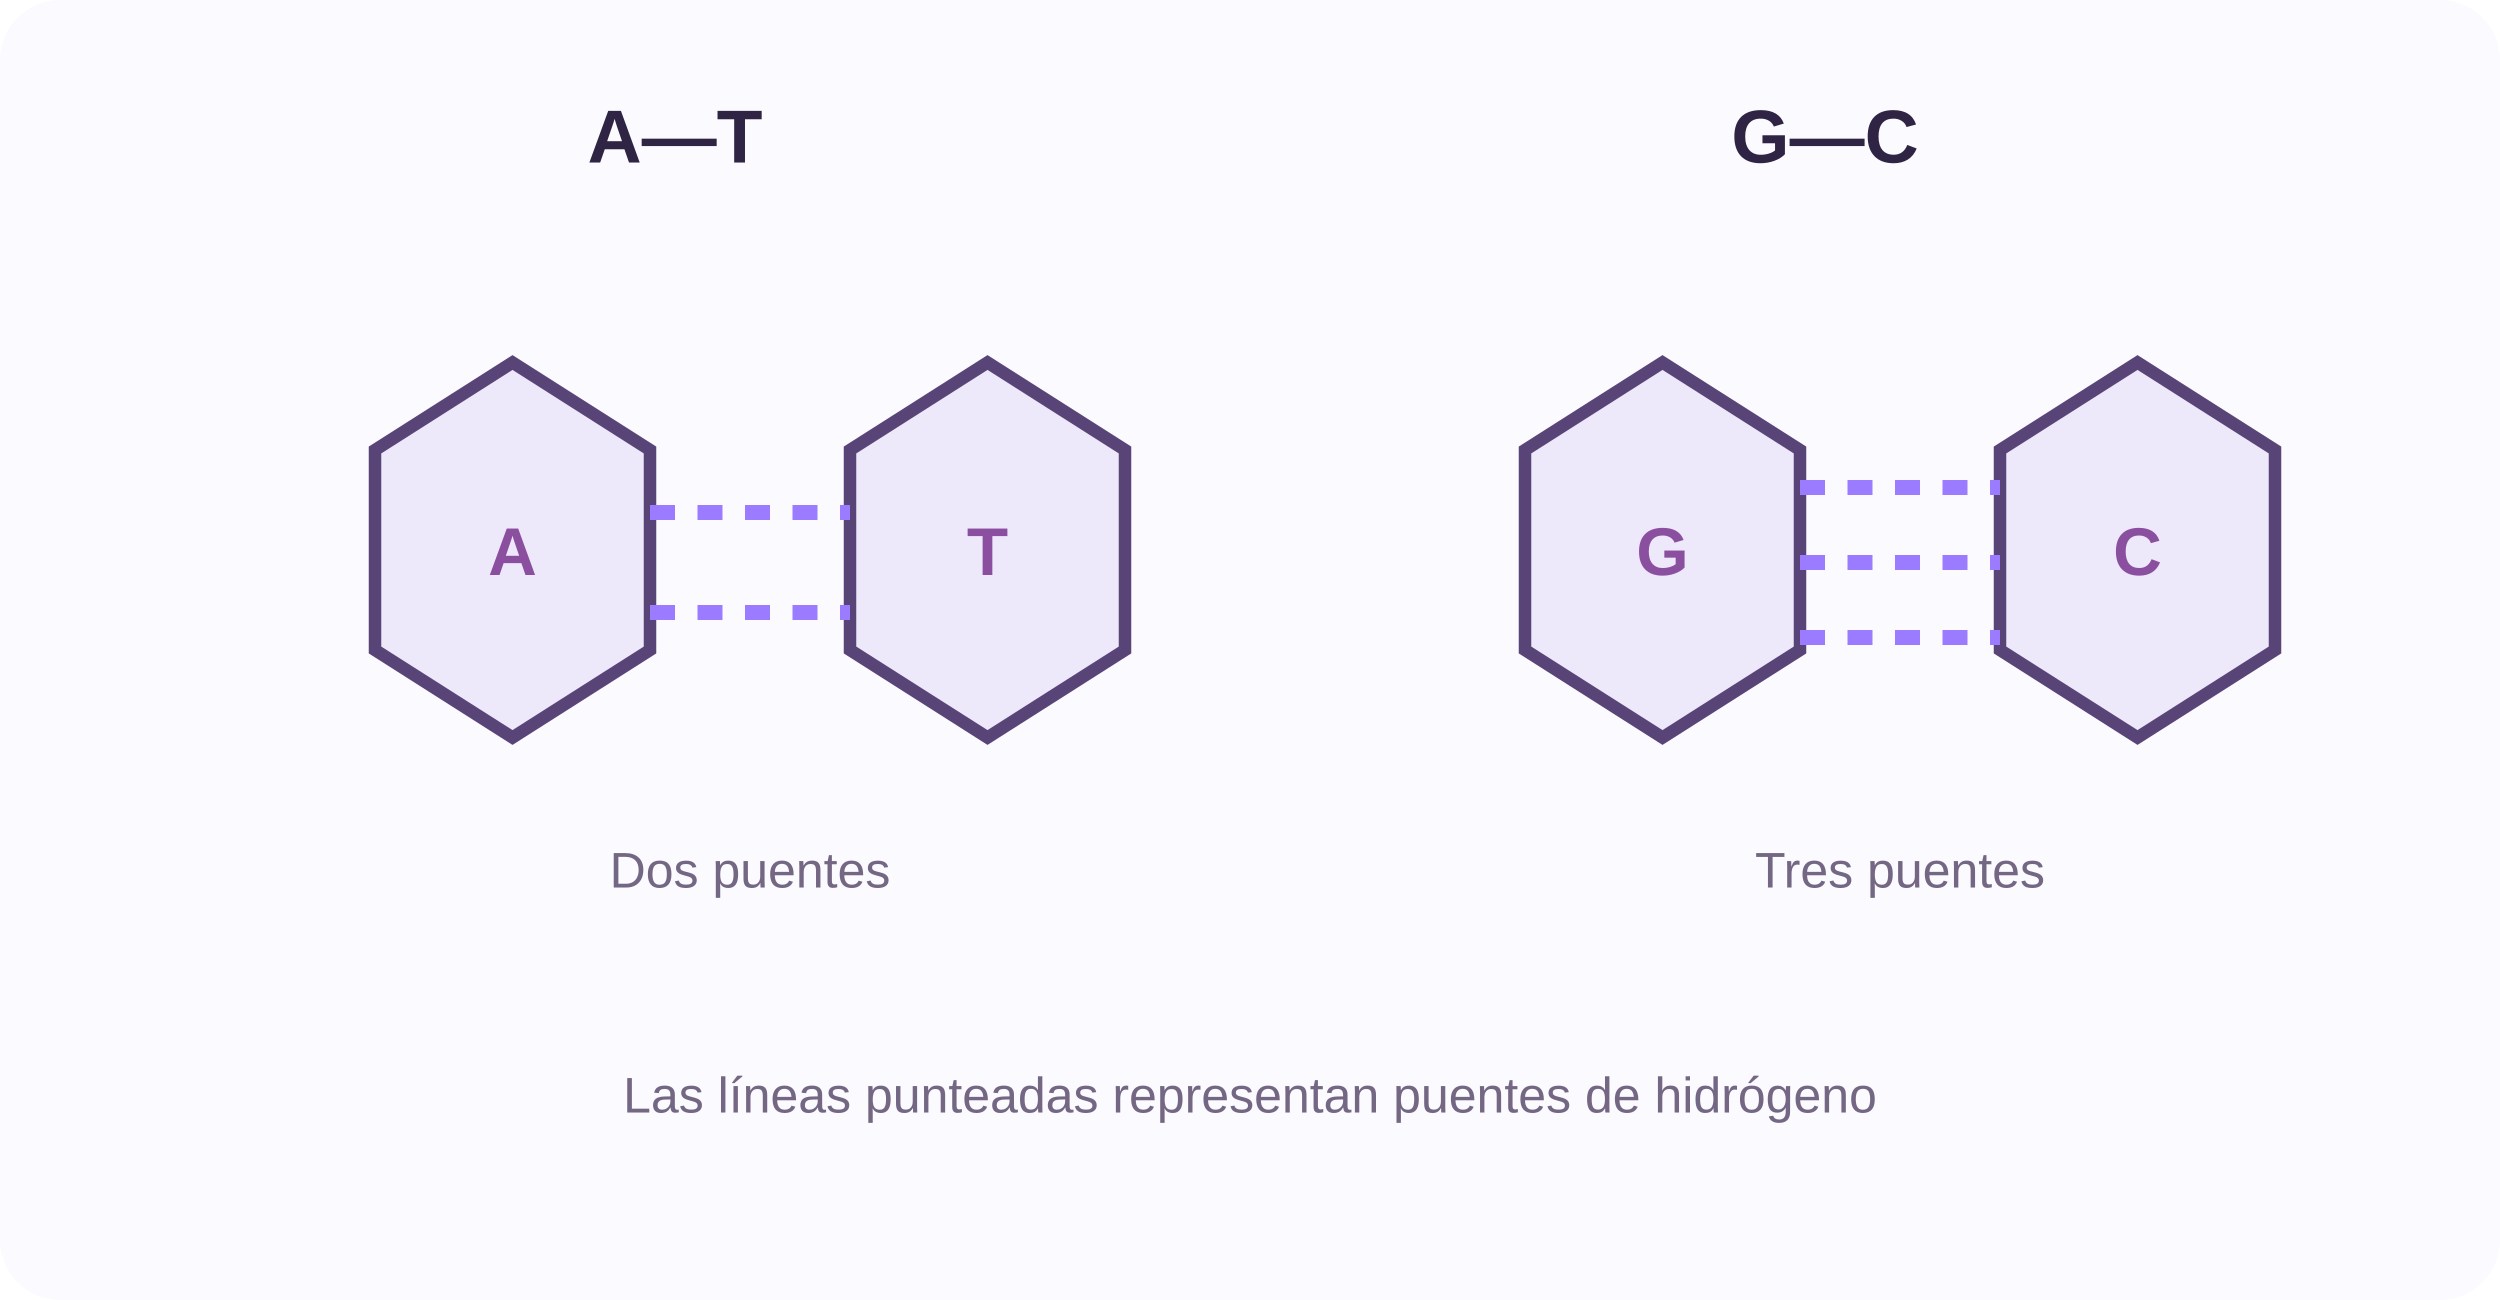
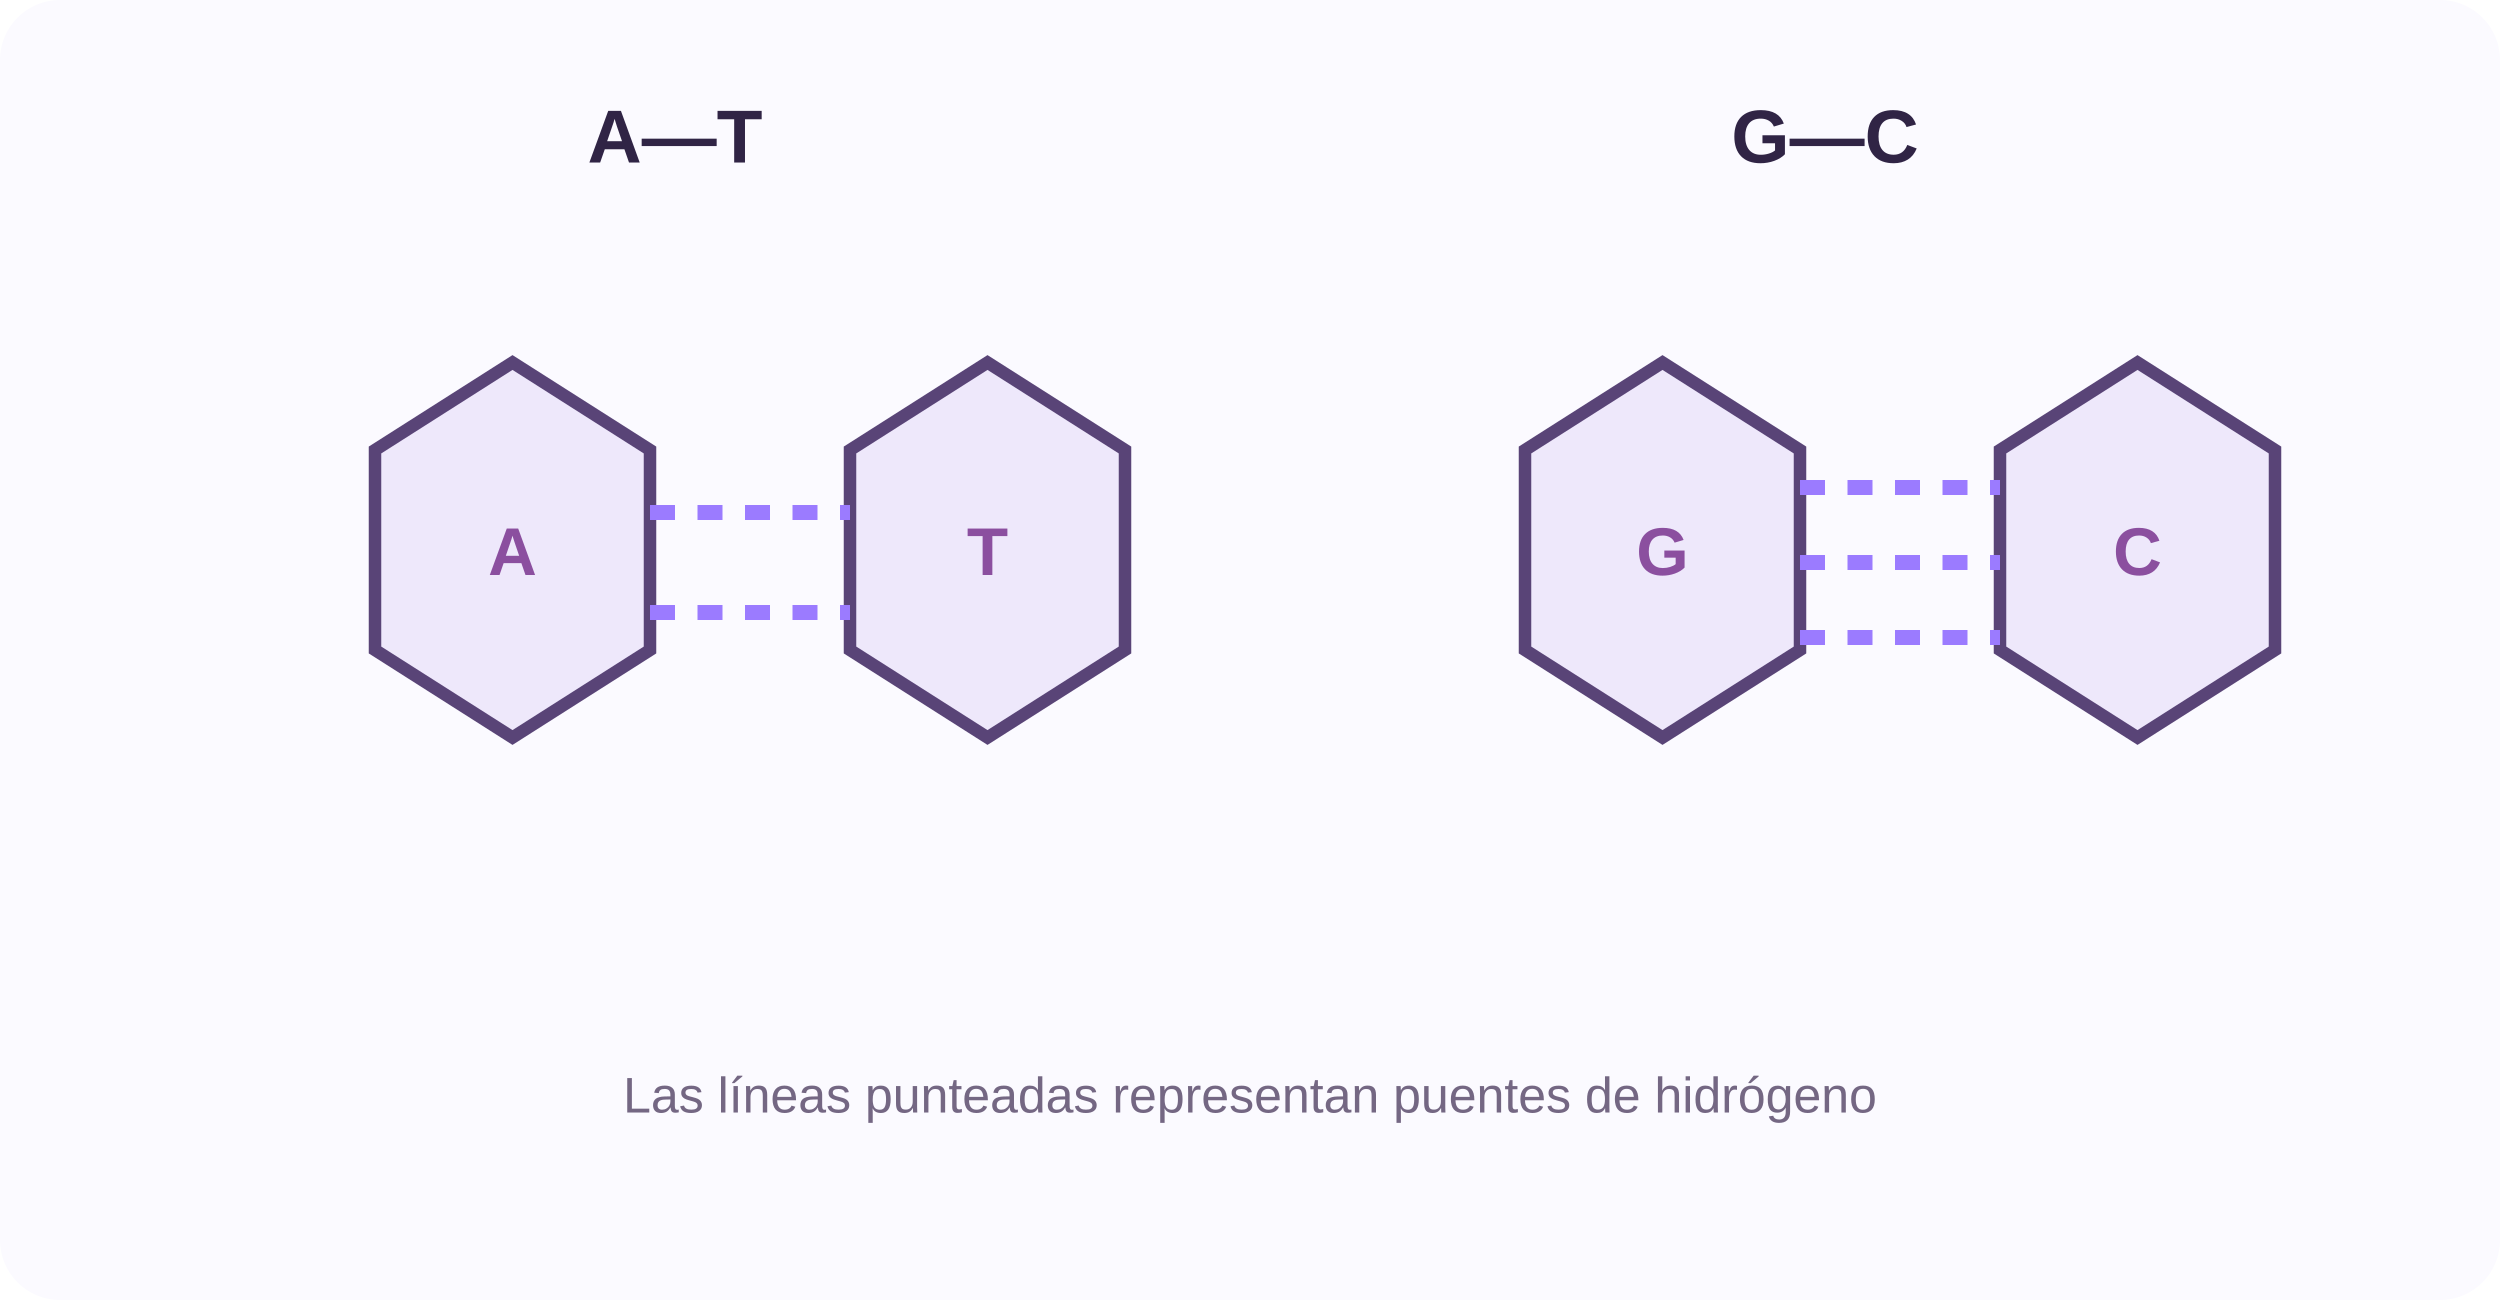
<svg xmlns="http://www.w3.org/2000/svg" viewBox="0 0 1000 520" role="img" aria-labelledby="t d">
  <rect width="1000" height="520" rx="24" fill="#fbfaff" />
  <g font-family="Arial" font-size="30" font-weight="700" text-anchor="middle" fill="#302445">
    <text x="270" y="65">A—T</text>
    <text x="730" y="65">G—C</text>
  </g>
  <g fill="#eee8fb" stroke="#594477" stroke-width="5">
    <path d="M150 180L205 145L260 180L260 260L205 295L150 260Z" />
    <path d="M340 180L395 145L450 180L450 260L395 295L340 260Z" />
    <path d="M610 180L665 145L720 180L720 260L665 295L610 260Z" />
    <path d="M800 180L855 145L910 180L910 260L855 295L800 260Z" />
  </g>
  <g font-family="Arial" font-size="27" font-weight="700" text-anchor="middle" fill="#8b4f9f">
    <text x="205" y="230">A</text>
    <text x="395" y="230">T</text>
    <text x="665" y="230">G</text>
    <text x="855" y="230">C</text>
  </g>
  <g stroke="#9b7bff" stroke-width="6" stroke-dasharray="10 9">
    <path d="M260 205H340" />
    <path d="M260 245H340" />
    <path d="M720 195H800" />
    <path d="M720 225H800" />
    <path d="M720 255H800" />
  </g>
-   <g font-family="Arial" font-size="20" fill="#746783" text-anchor="middle">
-     <text x="300" y="355">Dos puentes</text>
-     <text x="760" y="355">Tres puentes</text>
-   </g>
  <text x="500" y="445" text-anchor="middle" font-family="Arial" font-size="20" fill="#746783">Las líneas punteadas representan puentes de hidrógeno</text>
</svg>
